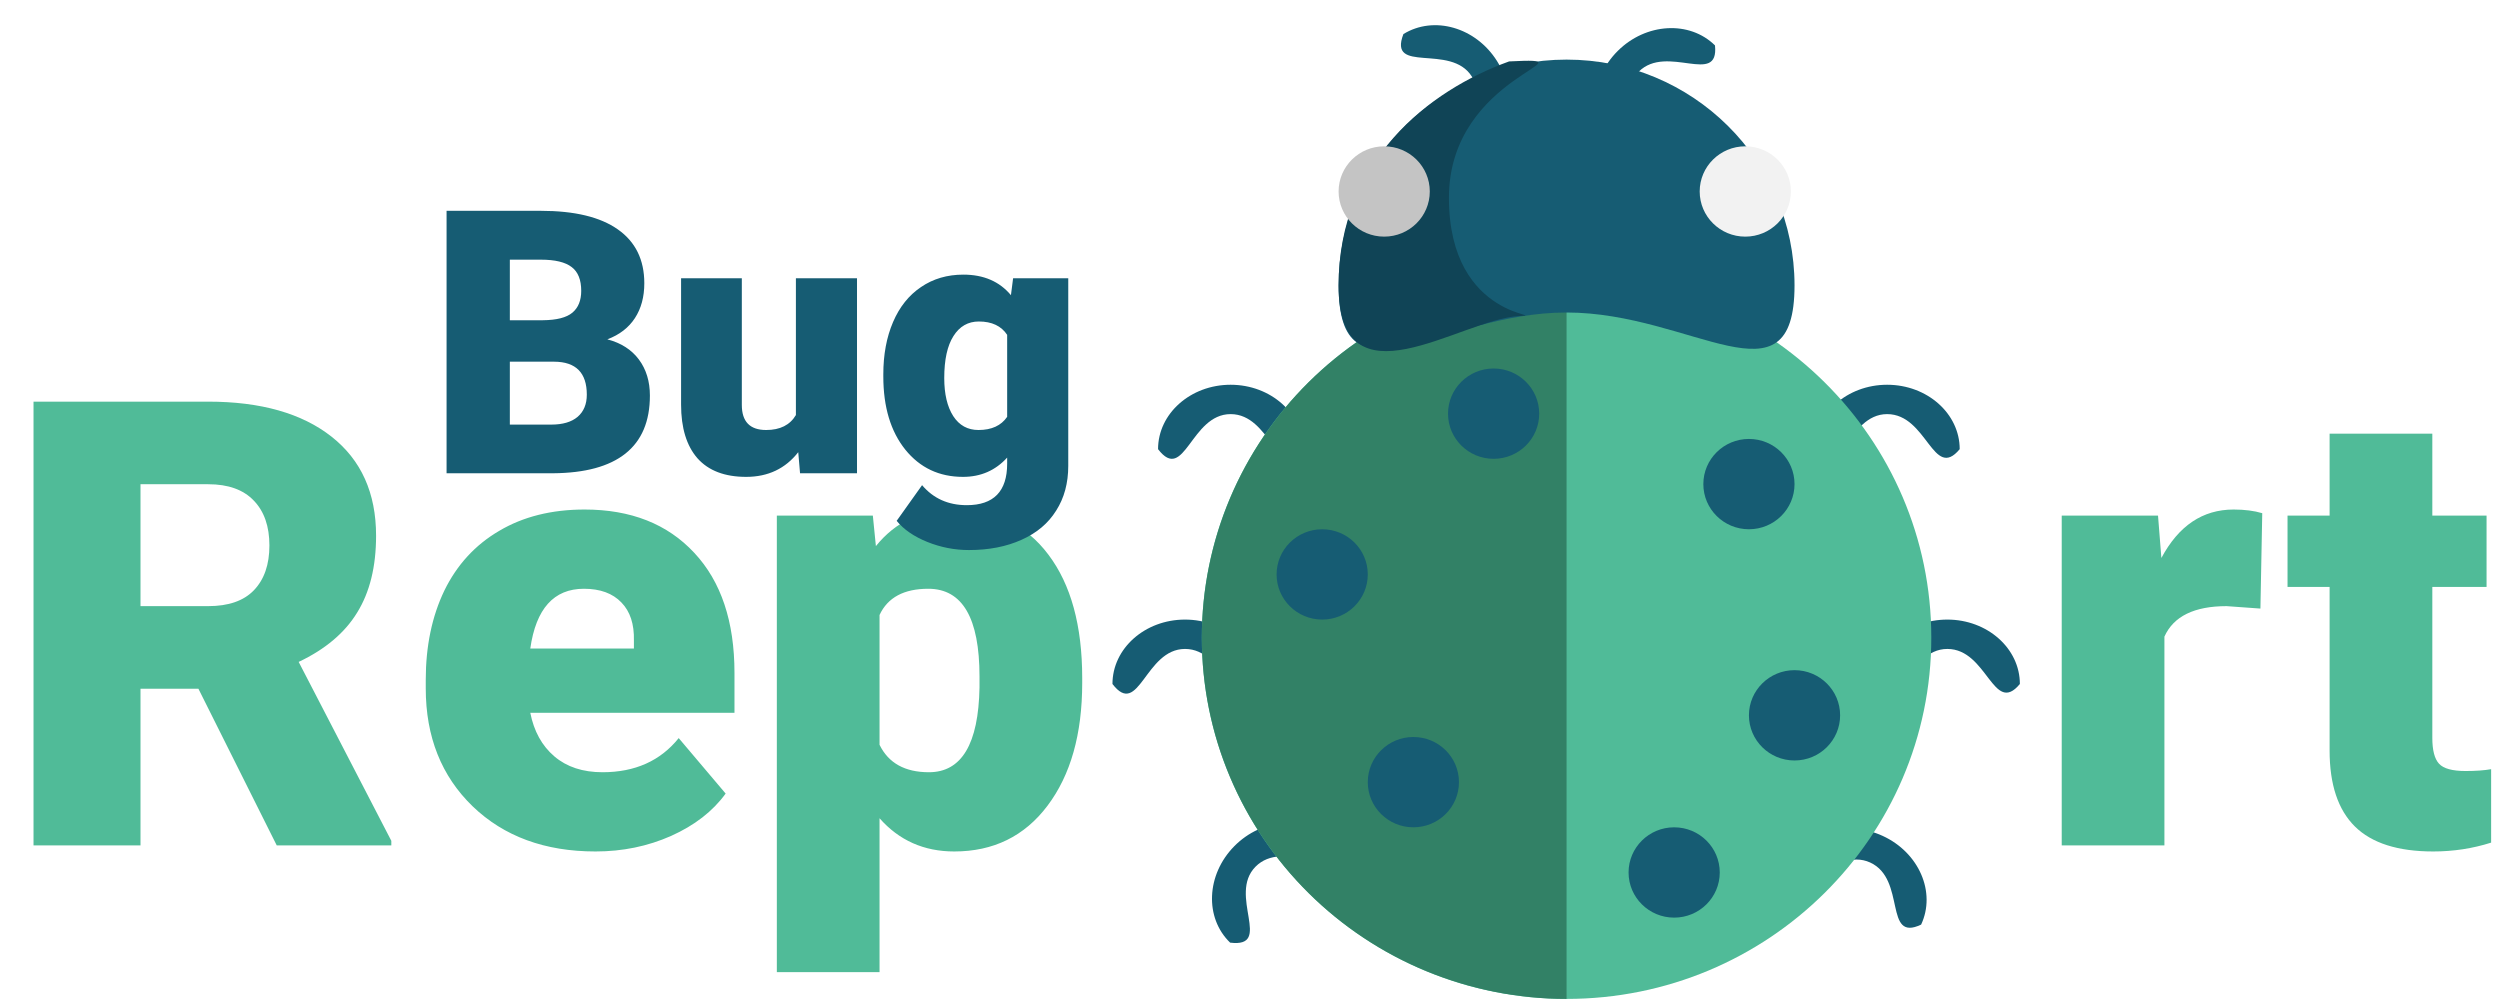
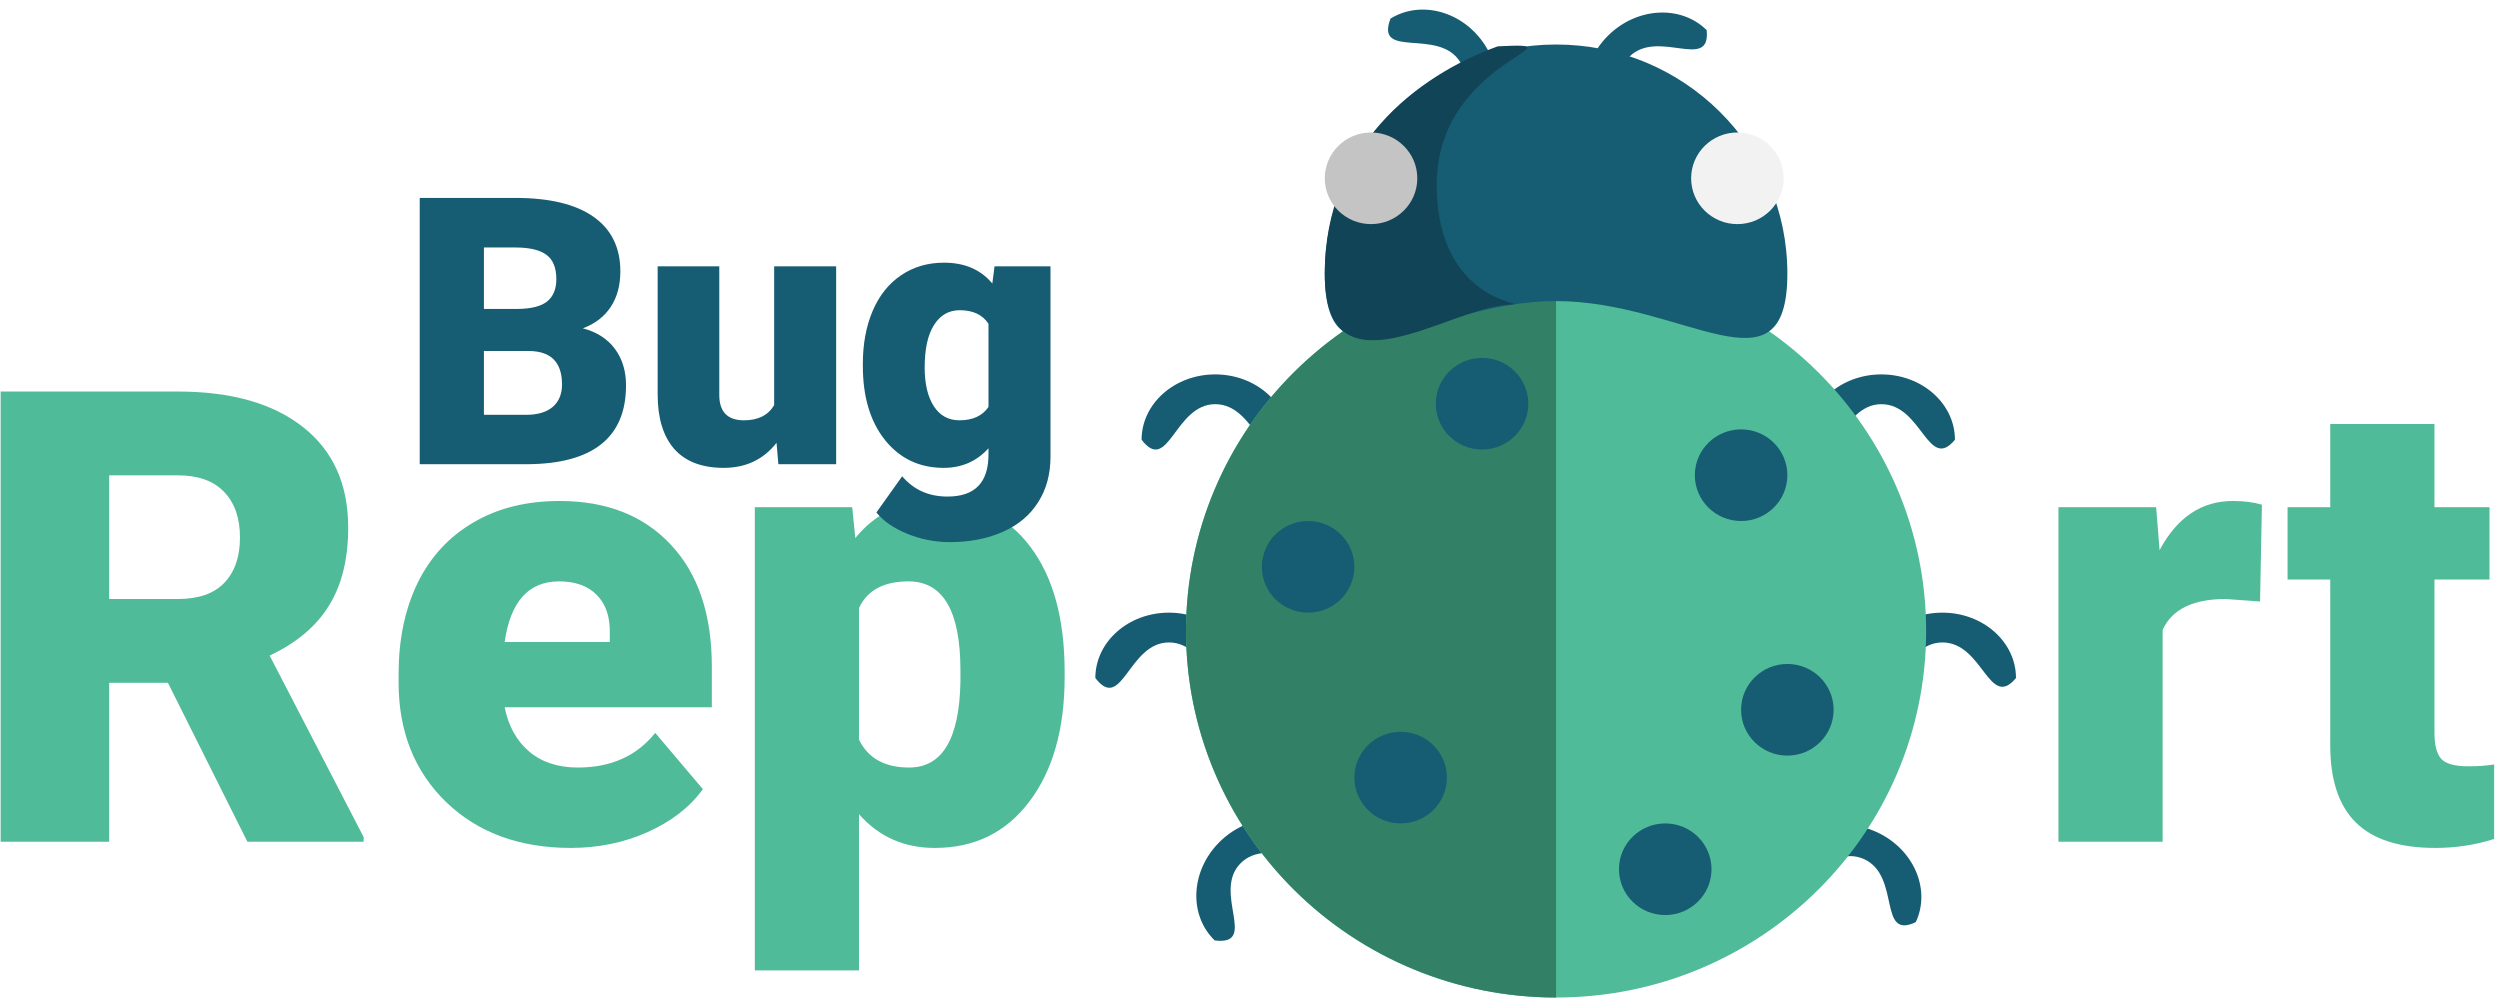
- <svg xmlns="http://www.w3.org/2000/svg" viewBox="0 0 1384 553" fill="none">
-   <path d="M1084.89 248.659C1070.19 266.368 1066.9 229.253 1044.72 229.253C1022.54 229.253 1019.25 267.823 1004.56 248.659C1004.56 228.965 1022.54 213 1044.72 213C1066.9 213 1084.89 228.965 1084.89 248.659Z" fill="#165C73" />
-   <path d="M1118.2 378.659C1103.51 396.368 1100.22 359.253 1078.04 359.253C1055.85 359.253 1052.57 397.823 1037.87 378.659C1037.87 358.965 1055.85 343 1078.04 343C1100.22 343 1118.2 358.965 1118.2 378.659Z" fill="#165C73" />
-   <path d="M1063.53 511.861C1042.67 521.789 1055.47 486.757 1035.35 477.5C1015.24 468.244 995.849 501.852 990.673 478.34C999.05 460.479 1022.15 453.504 1042.27 462.76C1062.39 472.017 1071.9 494 1063.53 511.861Z" fill="#165C73" />
-   <path d="M721.428 248.659C706.734 266.368 703.446 229.253 681.263 229.253C659.081 229.253 655.793 267.823 641.098 248.659C641.098 228.965 659.081 213 681.263 213C703.446 213 721.428 228.965 721.428 248.659Z" fill="#165C73" />
-   <path d="M819.425 86.384C796.48 83.403 826.536 61.002 814.799 42.358C803.062 23.713 768.279 41.358 776.922 18.868C793.794 8.447 816.986 15.114 828.723 33.758C840.46 52.402 836.297 75.964 819.425 86.384Z" fill="#165C73" />
-   <path d="M949.418 25.142C951.735 47.95 922.845 24.09 907.205 39.671C891.564 55.252 916.86 84.756 892.779 81.566C878.679 67.68 879.928 43.792 895.569 28.212C911.209 12.631 935.318 11.257 949.418 25.142Z" fill="#165C73" />
-   <path d="M696.188 378.659C681.494 396.368 678.206 359.253 656.023 359.253C633.841 359.253 630.553 397.823 615.858 378.659C615.858 358.965 633.841 343 656.023 343C678.206 343 696.188 358.965 696.188 378.659Z" fill="#165C73" />
-   <path d="M737.101 464.904C739.635 487.688 710.52 464.099 695.028 479.824C679.536 495.55 705.11 524.818 681 521.851C666.769 508.097 667.791 484.199 683.284 468.473C698.776 452.748 722.871 451.15 737.101 464.904Z" fill="#165C73" />
-   <ellipse cx="867.249" cy="353" rx="201.921" ry="200" fill="#50BB98" />
-   <path d="M867.249 153C840.733 153 814.476 158.173 789.978 168.224C765.479 178.275 743.22 193.007 724.47 211.579C705.72 230.15 690.846 252.198 680.699 276.463C670.551 300.728 665.329 326.736 665.329 353C665.329 379.264 670.551 405.272 680.699 429.537C690.846 453.802 705.72 475.85 724.47 494.421C743.22 512.993 765.479 527.725 789.978 537.776C814.476 547.827 840.733 553 867.249 553L867.249 353V153Z" fill="#328166" />
-   <path d="M993.45 158C993.45 227.036 936.948 173 867.249 173C797.551 173 741.049 227.036 741.049 158C741.049 88.964 797.551 33 867.249 33C936.948 33 993.45 88.964 993.45 158Z" fill="#165C73" />
-   <path d="M802.13 109.5C802.13 178.536 859.805 173.805 840.495 175C808.187 177 741.049 227.036 741.049 158C741.049 88.964 791.024 50 835.447 34C885.927 31.5 802.13 40.465 802.13 109.5Z" fill="#104456" />
-   <ellipse cx="782.443" cy="433" rx="25.24" ry="25" fill="#165C73" />
-   <ellipse cx="926.816" cy="483" rx="25.24" ry="25" fill="#165C73" />
-   <ellipse cx="993.45" cy="396" rx="25.24" ry="25" fill="#165C73" />
-   <ellipse cx="968.21" cy="268" rx="25.24" ry="25" fill="#165C73" />
-   <ellipse cx="731.962" cy="318" rx="25.24" ry="25" fill="#165C73" />
-   <ellipse cx="826.865" cy="229" rx="25.24" ry="25" fill="#165C73" />
-   <ellipse cx="966.19" cy="106" rx="25.24" ry="25" fill="#F2F2F2" />
-   <ellipse cx="766.289" cy="106" rx="25.24" ry="25" fill="#C4C4C4" />
-   <path d="M109.835 381.28H77.778V468H18.559V222.348H115.234C144.365 222.348 167.142 228.816 183.564 241.751C199.986 254.686 208.196 272.963 208.196 296.584C208.196 313.68 204.71 327.853 197.736 339.1C190.875 350.348 180.077 359.459 165.342 366.433L216.632 465.469V468H153.195L109.835 381.28ZM77.778 335.557H115.234C126.481 335.557 134.917 332.633 140.541 326.784C146.277 320.823 149.146 312.556 149.146 301.983C149.146 291.41 146.277 283.143 140.541 277.181C134.805 271.108 126.369 268.071 115.234 268.071H77.778V335.557ZM329.673 471.374C301.666 471.374 279.001 463.051 261.68 446.404C244.358 429.645 235.697 407.881 235.697 381.111V376.387C235.697 357.715 239.128 341.237 245.989 326.953C252.963 312.668 263.086 301.645 276.358 293.884C289.63 286.011 305.377 282.074 323.599 282.074C349.244 282.074 369.49 290.06 384.337 306.032C399.184 321.891 406.607 344.049 406.607 372.506V394.608H293.567C295.592 404.844 300.035 412.886 306.896 418.735C313.757 424.584 322.643 427.508 333.553 427.508C351.55 427.508 365.609 421.209 375.732 408.612L401.715 439.318C394.629 449.104 384.562 456.921 371.514 462.77C358.579 468.506 344.632 471.374 329.673 471.374ZM323.261 325.94C306.615 325.94 296.717 336.963 293.567 359.009H350.931V354.622C351.156 345.512 348.85 338.482 344.014 333.533C339.177 328.471 332.26 325.94 323.261 325.94ZM599.113 378.074C599.113 406.418 592.702 429.083 579.88 446.067C567.17 462.938 549.96 471.374 528.252 471.374C511.493 471.374 497.714 465.244 486.917 452.984V538.186H430.059V285.448H483.205L484.892 302.32C495.802 288.823 510.143 282.074 527.915 282.074C550.41 282.074 567.901 290.397 580.386 307.044C592.871 323.578 599.113 346.355 599.113 375.374V378.074ZM542.256 374.531C542.256 342.137 532.808 325.94 513.911 325.94C500.414 325.94 491.416 330.777 486.917 340.45V412.323C491.866 422.446 500.976 427.508 514.249 427.508C532.358 427.508 541.693 411.874 542.256 380.605V374.531Z" fill="#50BB98" />
-   <path d="M247.224 262V116.71H299.412C318.106 116.71 332.309 120.136 342.021 126.988C351.8 133.841 356.69 143.786 356.69 156.825C356.69 164.342 354.96 170.762 351.501 176.084C348.042 181.406 342.953 185.33 336.234 187.858C343.817 189.854 349.638 193.58 353.696 199.035C357.754 204.49 359.783 211.142 359.783 218.992C359.783 233.228 355.26 243.939 346.212 251.123C337.231 258.241 323.893 261.867 306.198 262H247.224ZM282.249 200.232V235.058H305.2C311.52 235.058 316.376 233.627 319.769 230.767C323.161 227.84 324.858 223.748 324.858 218.493C324.858 206.386 318.837 200.299 306.796 200.232H282.249ZM282.249 177.281H300.51C308.16 177.215 313.615 175.817 316.875 173.09C320.135 170.362 321.764 166.338 321.764 161.016C321.764 154.896 320.002 150.505 316.476 147.844C312.95 145.116 307.262 143.753 299.412 143.753H282.249V177.281ZM441.908 250.325C434.79 259.439 425.177 263.996 413.069 263.996C401.228 263.996 392.247 260.57 386.127 253.718C380.073 246.799 377.046 236.887 377.046 223.981V154.031H410.674V224.181C410.674 233.428 415.165 238.051 424.146 238.051C431.863 238.051 437.351 235.29 440.611 229.769V154.031H474.438V262H442.906L441.908 250.325ZM489.007 207.217C489.007 196.307 490.803 186.661 494.396 178.279C497.988 169.897 503.144 163.444 509.863 158.92C516.582 154.33 524.398 152.035 533.312 152.035C544.555 152.035 553.336 155.827 559.656 163.411L560.854 154.031H591.388V257.909C591.388 267.422 589.16 275.671 584.703 282.656C580.312 289.707 573.926 295.096 565.544 298.821C557.161 302.613 547.449 304.509 536.406 304.509C528.489 304.509 520.806 303.012 513.355 300.019C505.971 297.025 500.316 293.133 496.391 288.344L510.461 268.586C516.715 275.97 524.964 279.662 535.208 279.662C550.11 279.662 557.561 272.012 557.561 256.711V253.319C551.108 260.437 542.958 263.996 533.113 263.996C519.941 263.996 509.297 258.973 501.181 248.928C493.065 238.816 489.007 225.312 489.007 208.415V207.217ZM522.735 209.313C522.735 218.16 524.398 225.179 527.724 230.368C531.051 235.49 535.707 238.051 541.695 238.051C548.946 238.051 554.234 235.623 557.561 230.767V185.364C554.301 180.441 549.079 177.98 541.894 177.98C535.907 177.98 531.217 180.674 527.824 186.062C524.431 191.384 522.735 199.134 522.735 209.313Z" fill="#165C73" />
-   <path d="M1251.37 336.907L1232.64 335.557C1214.76 335.557 1203.28 341.181 1198.22 352.429V468H1141.37V285.448H1194.68L1196.54 308.9C1206.1 291.016 1219.43 282.074 1236.52 282.074C1242.6 282.074 1247.88 282.749 1252.38 284.099L1251.37 336.907ZM1346.53 240.064V285.448H1376.56V324.928H1346.53V408.443C1346.53 415.304 1347.76 420.084 1350.24 422.784C1352.71 425.483 1357.6 426.833 1364.92 426.833C1370.54 426.833 1375.26 426.496 1379.09 425.821V466.482C1368.85 469.743 1358.17 471.374 1347.03 471.374C1327.46 471.374 1313.01 466.763 1303.67 457.54C1294.34 448.316 1289.67 434.313 1289.67 415.529V324.928H1266.38V285.448H1289.67V240.064H1346.53Z" fill="#50BB98" />
+ <svg xmlns="http://www.w3.org/2000/svg" viewBox="0 0 220 88" fill="none">
+   <path d="M172.035 38.698C169.664 41.554 169.134 35.568 165.557 35.568C161.979 35.568 161.449 41.789 159.08 38.698C159.08 35.522 161.979 32.947 165.557 32.947C169.134 32.947 172.035 35.522 172.035 38.698Z" fill="#165C73" />
+   <path d="M177.407 59.665C175.038 62.521 174.508 56.535 170.93 56.535C167.352 56.535 166.823 62.755 164.452 59.665C164.452 56.488 167.352 53.913 170.93 53.913C174.508 53.913 177.407 56.488 177.407 59.665Z" fill="#165C73" />
+   <path d="M168.59 81.147C165.226 82.749 167.29 77.099 164.045 75.606C160.802 74.113 157.675 79.533 156.84 75.741C158.191 72.861 161.916 71.736 165.161 73.228C168.406 74.721 169.94 78.267 168.59 81.147Z" fill="#165C73" />
+   <path d="M113.416 38.698C111.046 41.554 110.516 35.568 106.938 35.568C103.361 35.568 102.83 41.789 100.46 38.698C100.46 35.522 103.361 32.947 106.938 32.947C110.516 32.947 113.416 35.522 113.416 38.698Z" fill="#165C73" />
+   <path d="M129.221 12.527C125.52 12.046 130.368 8.433 128.475 5.426C126.582 2.419 120.972 5.265 122.366 1.637C125.087 -0.043 128.828 1.032 130.721 4.039C132.613 7.046 131.942 10.846 129.221 12.527Z" fill="#165C73" />
+   <path d="M150.186 2.649C150.56 6.328 145.901 2.48 143.378 4.993C140.856 7.505 144.935 12.264 141.052 11.749C138.777 9.51 138.979 5.657 141.501 3.144C144.024 0.631 147.912 0.41 150.186 2.649Z" fill="#165C73" />
+   <path d="M109.345 59.665C106.975 62.521 106.445 56.535 102.867 56.535C99.29 56.535 98.76 62.755 96.39 59.665C96.39 56.488 99.29 53.913 102.867 53.913C106.445 53.913 109.345 56.488 109.345 59.665Z" fill="#165C73" />
+   <path d="M115.944 73.574C116.352 77.249 111.657 73.444 109.158 75.981C106.66 78.517 110.784 83.237 106.896 82.759C104.601 80.54 104.765 76.686 107.264 74.15C109.763 71.614 113.649 71.356 115.944 73.574Z" fill="#165C73" />
+   <path d="M136.934 87.782C154.92 87.782 169.5 73.341 169.5 55.526C169.5 37.712 154.92 23.27 136.934 23.27C118.948 23.27 104.368 37.712 104.368 55.526C104.368 73.341 118.948 87.782 136.934 87.782Z" fill="#50BB98" />
+   <path d="M136.934 23.27C132.658 23.27 128.423 24.105 124.472 25.726C120.521 27.347 116.931 29.723 113.907 32.718C110.883 35.713 108.484 39.269 106.847 43.182C105.211 47.096 104.368 51.29 104.368 55.526C104.368 59.762 105.211 63.957 106.847 67.87C108.484 71.784 110.883 75.34 113.907 78.335C116.931 81.33 120.521 83.706 124.472 85.327C128.423 86.948 132.658 87.782 136.934 87.782V55.526V23.27Z" fill="#328166" />
+   <path d="M157.288 24.077C157.288 35.211 148.175 26.496 136.934 26.496C125.693 26.496 116.58 35.211 116.58 24.077C116.58 12.943 125.693 3.917 136.934 3.917C148.175 3.917 157.288 12.943 157.288 24.077Z" fill="#165C73" />
+   <path d="M126.432 16.255C126.432 27.389 135.733 26.626 132.619 26.818C127.408 27.141 116.58 35.211 116.58 24.077C116.58 12.943 124.64 6.658 131.805 4.078C139.946 3.675 126.432 5.121 126.432 16.255Z" fill="#104456" />
+   <path d="M123.257 72.461C125.505 72.461 127.327 70.656 127.327 68.429C127.327 66.202 125.505 64.397 123.257 64.397C121.008 64.397 119.186 66.202 119.186 68.429C119.186 70.656 121.008 72.461 123.257 72.461Z" fill="#165C73" />
+   <path d="M146.541 80.525C148.789 80.525 150.612 78.719 150.612 76.493C150.612 74.266 148.789 72.461 146.541 72.461C144.293 72.461 142.47 74.266 142.47 76.493C142.47 78.719 144.293 80.525 146.541 80.525Z" fill="#165C73" />
+   <path d="M157.288 66.493C159.536 66.493 161.358 64.688 161.358 62.461C161.358 60.234 159.536 58.429 157.288 58.429C155.04 58.429 153.217 60.234 153.217 62.461C153.217 64.688 155.04 66.493 157.288 66.493Z" fill="#165C73" />
+   <path d="M153.217 45.849C155.465 45.849 157.288 44.044 157.288 41.818C157.288 39.591 155.465 37.785 153.217 37.785C150.969 37.785 149.146 39.591 149.146 41.818C149.146 44.044 150.969 45.849 153.217 45.849Z" fill="#165C73" />
+   <path d="M115.115 53.913C117.363 53.913 119.186 52.108 119.186 49.882C119.186 47.655 117.363 45.849 115.115 45.849C112.867 45.849 111.044 47.655 111.044 49.882C111.044 52.108 112.867 53.913 115.115 53.913Z" fill="#165C73" />
+   <path d="M130.421 39.559C132.669 39.559 134.492 37.754 134.492 35.528C134.492 33.301 132.669 31.495 130.421 31.495C128.173 31.495 126.35 33.301 126.35 35.528C126.35 37.754 128.173 39.559 130.421 39.559Z" fill="#165C73" />
+   <path d="M152.891 19.722C155.139 19.722 156.962 17.917 156.962 15.69C156.962 13.463 155.139 11.658 152.891 11.658C150.643 11.658 148.82 13.463 148.82 15.69C148.82 17.917 150.643 19.722 152.891 19.722Z" fill="#F2F2F2" />
+   <path d="M120.651 19.722C122.899 19.722 124.722 17.917 124.722 15.69C124.722 13.463 122.899 11.658 120.651 11.658C118.403 11.658 116.58 13.463 116.58 15.69C116.58 17.917 118.403 19.722 120.651 19.722Z" fill="#C4C4C4" />
+   <path d="M14.778 60.087H9.608V74.073H0.057V34.455H15.649C20.347 34.455 24.021 35.498 26.669 37.584C29.318 39.67 30.642 42.618 30.642 46.428C30.642 49.185 30.08 51.471 28.955 53.285C27.848 55.099 26.107 56.568 23.73 57.693L32.002 73.665V74.073H21.771L14.778 60.087ZM9.608 52.713H15.649C17.463 52.713 18.823 52.242 19.73 51.298C20.655 50.337 21.118 49.004 21.118 47.298C21.118 45.593 20.655 44.26 19.73 43.298C18.805 42.319 17.445 41.829 15.649 41.829H9.608V52.713ZM50.234 74.618C45.717 74.618 42.061 73.275 39.268 70.591C36.474 67.888 35.077 64.377 35.077 60.06V59.298C35.077 56.287 35.631 53.629 36.737 51.325C37.862 49.022 39.495 47.244 41.635 45.992C43.776 44.722 46.315 44.087 49.254 44.087C53.39 44.087 56.655 45.375 59.05 47.951C61.444 50.509 62.642 54.083 62.642 58.672V62.237H44.41C44.737 63.888 45.454 65.185 46.56 66.128C47.667 67.071 49.1 67.543 50.859 67.543C53.762 67.543 56.029 66.527 57.662 64.495L61.853 69.448C60.71 71.026 59.086 72.287 56.982 73.23C54.896 74.155 52.646 74.618 50.234 74.618ZM49.2 51.162C46.515 51.162 44.919 52.94 44.41 56.495H53.662V55.788C53.698 54.319 53.327 53.185 52.547 52.387C51.767 51.57 50.651 51.162 49.2 51.162ZM93.689 59.57C93.689 64.141 92.655 67.797 90.587 70.536C88.537 73.257 85.762 74.618 82.26 74.618C79.558 74.618 77.335 73.629 75.594 71.652V85.393H66.424V44.632H74.995L75.267 47.353C77.027 45.176 79.34 44.087 82.206 44.087C85.834 44.087 88.655 45.43 90.669 48.114C92.682 50.781 93.689 54.455 93.689 59.135V59.57ZM84.519 58.999C84.519 53.774 82.995 51.162 79.948 51.162C77.771 51.162 76.32 51.942 75.594 53.502V65.094C76.392 66.727 77.861 67.543 80.002 67.543C82.923 67.543 84.428 65.022 84.519 59.978V58.999Z" fill="#50BB98" />
+   <path d="M36.936 40.85V17.417H45.353C48.368 17.417 50.659 17.97 52.225 19.075C53.802 20.18 54.591 21.784 54.591 23.887C54.591 25.099 54.312 26.135 53.754 26.993C53.196 27.852 52.376 28.485 51.292 28.892C52.515 29.214 53.454 29.815 54.108 30.695C54.763 31.575 55.09 32.647 55.09 33.913C55.09 36.209 54.36 37.937 52.901 39.096C51.453 40.244 49.301 40.828 46.448 40.85H36.936ZM42.585 30.888V36.505H46.287C47.306 36.505 48.089 36.274 48.636 35.812C49.183 35.34 49.457 34.681 49.457 33.833C49.457 31.88 48.486 30.899 46.544 30.888H42.585ZM42.585 27.186H45.53C46.764 27.176 47.644 26.95 48.17 26.51C48.695 26.07 48.958 25.421 48.958 24.563C48.958 23.576 48.674 22.868 48.105 22.439C47.537 21.999 46.619 21.779 45.353 21.779H42.585V27.186ZM68.335 38.967C67.187 40.437 65.637 41.172 63.684 41.172C61.774 41.172 60.326 40.619 59.339 39.514C58.362 38.398 57.874 36.8 57.874 34.718V23.437H63.297V34.75C63.297 36.242 64.022 36.987 65.47 36.987C66.715 36.987 67.6 36.542 68.126 35.652V23.437H73.581V40.85H68.496L68.335 38.967ZM75.931 32.014C75.931 30.255 76.221 28.699 76.8 27.347C77.379 25.995 78.211 24.955 79.295 24.225C80.378 23.485 81.639 23.115 83.077 23.115C84.89 23.115 86.306 23.726 87.325 24.949L87.519 23.437H92.443V40.19C92.443 41.724 92.084 43.055 91.365 44.181C90.657 45.318 89.627 46.188 88.275 46.788C86.923 47.4 85.357 47.706 83.576 47.706C82.299 47.706 81.06 47.464 79.858 46.981C78.667 46.499 77.755 45.871 77.122 45.099L79.391 41.912C80.4 43.103 81.73 43.698 83.382 43.698C85.786 43.698 86.987 42.465 86.987 39.997V39.45C85.947 40.598 84.632 41.172 83.044 41.172C80.92 41.172 79.203 40.362 77.894 38.742C76.585 37.111 75.931 34.933 75.931 32.208V32.014ZM81.371 32.352C81.371 33.779 81.639 34.911 82.175 35.748C82.712 36.574 83.463 36.987 84.429 36.987C85.598 36.987 86.451 36.596 86.987 35.812V28.49C86.462 27.696 85.62 27.299 84.461 27.299C83.495 27.299 82.739 27.733 82.192 28.602C81.644 29.461 81.371 30.711 81.371 32.352Z" fill="#165C73" />
+   <path d="M198.885 52.931L195.864 52.713C192.981 52.713 191.129 53.62 190.313 55.434V74.073H181.144V44.632H189.742L190.042 48.414C191.584 45.529 193.734 44.087 196.49 44.087C197.471 44.087 198.322 44.196 199.048 44.414L198.885 52.931ZM214.233 37.312V44.632H219.076V50.999H214.233V64.468C214.233 65.575 214.431 66.346 214.831 66.781C215.229 67.216 216.018 67.434 217.198 67.434C218.105 67.434 218.866 67.38 219.484 67.271V73.829C217.832 74.355 216.11 74.618 214.313 74.618C211.157 74.618 208.826 73.874 207.32 72.386C205.815 70.899 205.062 68.64 205.062 65.611V50.999H201.306V44.632H205.062V37.312H214.233Z" fill="#50BB98" />
</svg>
